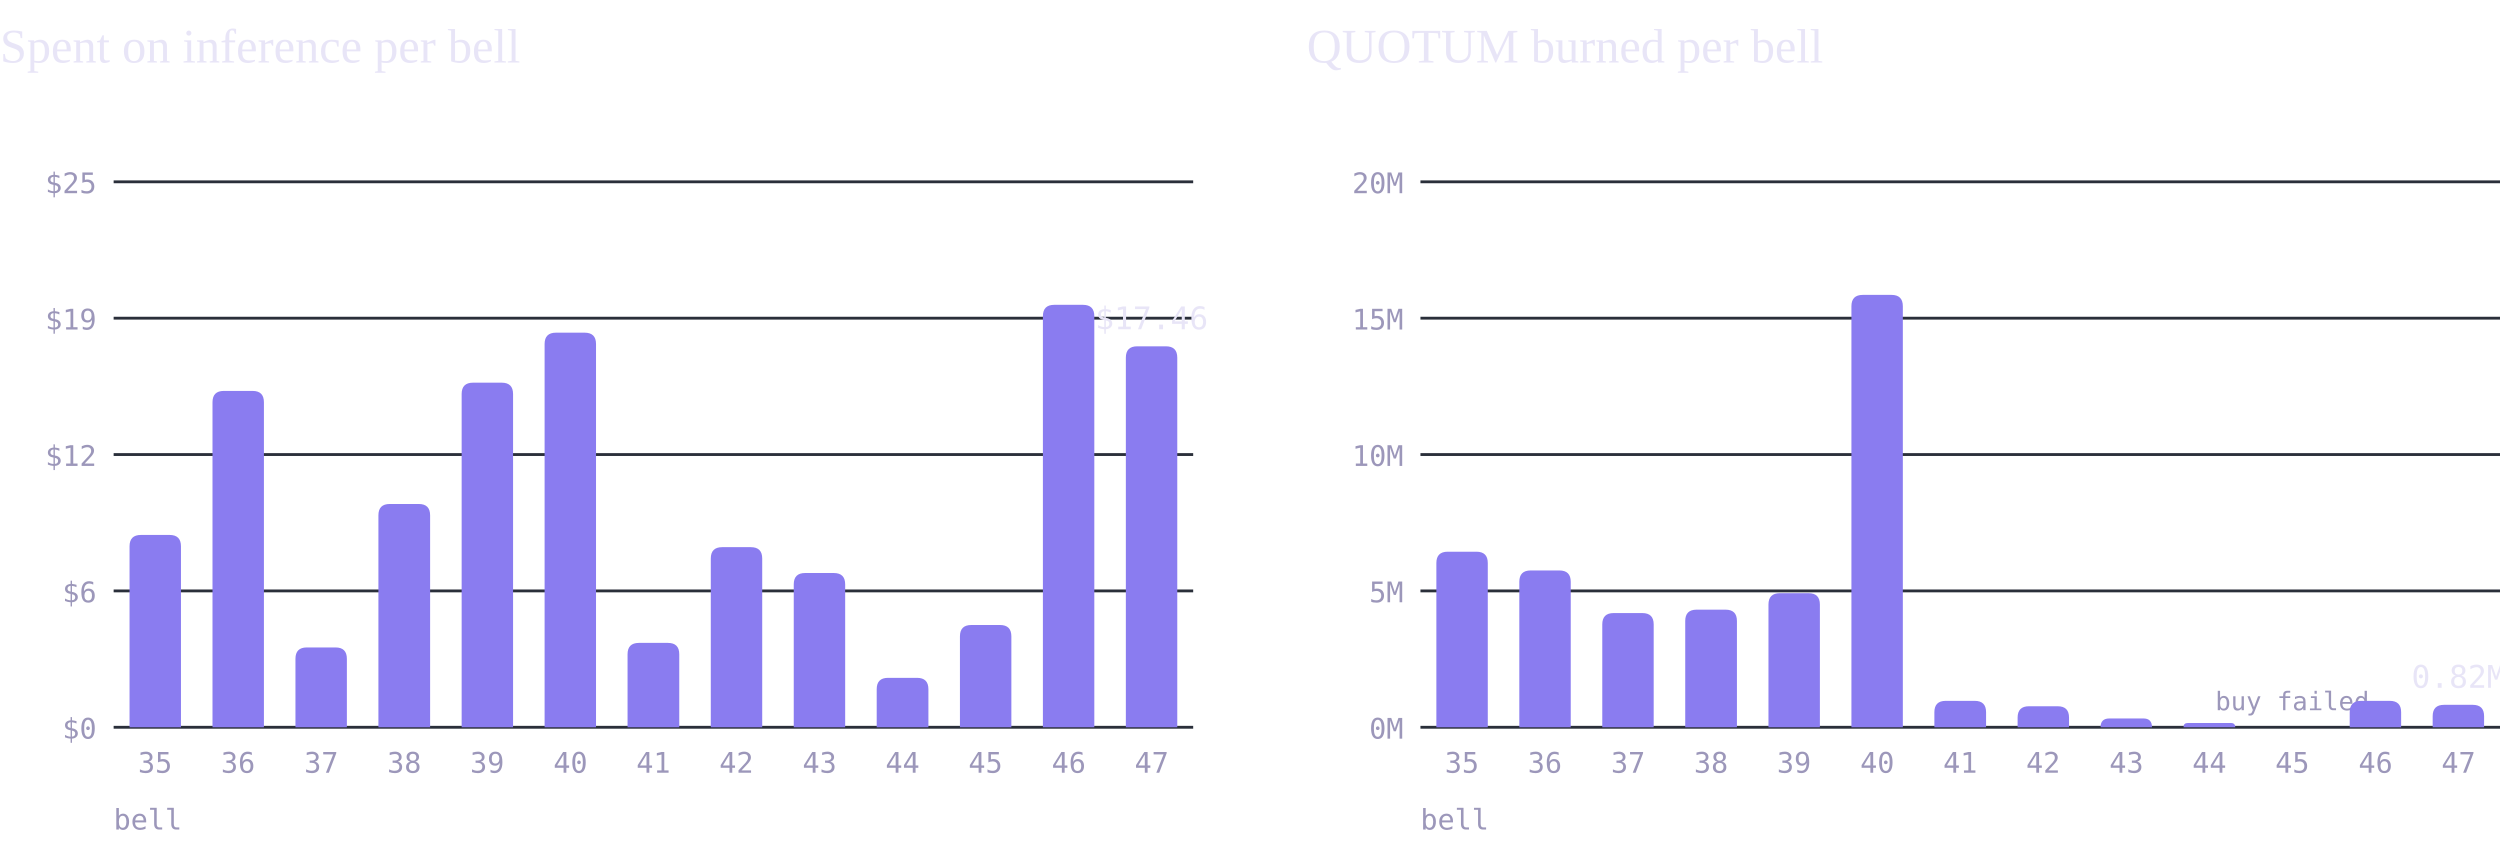
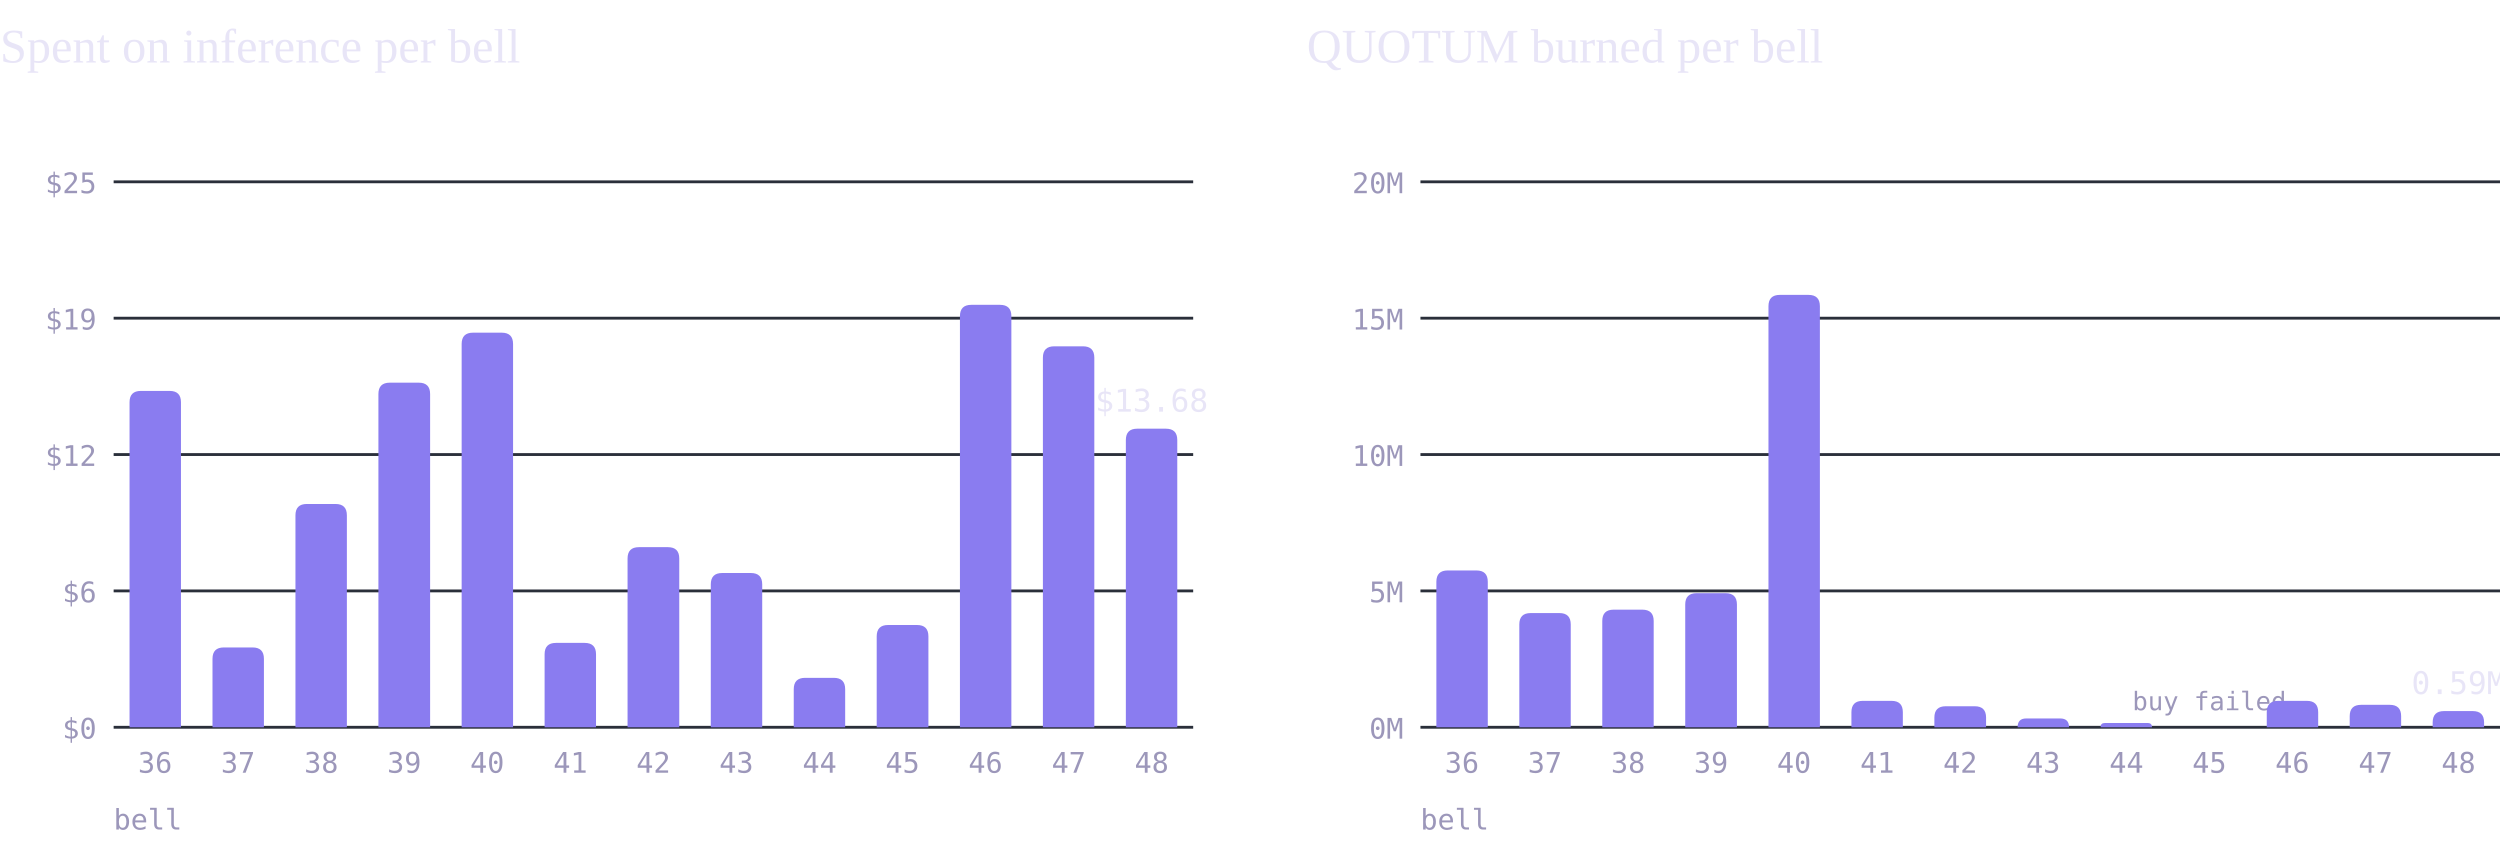
- <svg xmlns="http://www.w3.org/2000/svg" viewBox="0 0 880 300" width="880" height="300" role="img" aria-label="quotum bells 1 to 47: inference spent and QUOTUM burned per bell">
+ <svg xmlns="http://www.w3.org/2000/svg" viewBox="0 0 880 300" width="880" height="300" role="img" aria-label="quotum bells 1 to 48: inference spent and QUOTUM burned per bell">
  <text x="0" y="22" font-family="Georgia,'Times New Roman',serif" font-size="17" fill="#e8e5f7">Spent on inference per bell</text>
  <line x1="40" x2="420" y1="256.0" y2="256.0" stroke="#2a2f3a" stroke-width="1" />
  <text x="34" y="260.0" text-anchor="end" font-family="ui-monospace,SFMono-Regular,Menlo,monospace" font-size="10" fill="#9c97ba">$0</text>
  <line x1="40" x2="420" y1="208.0" y2="208.0" stroke="#2a2f3a" stroke-width="1" />
  <text x="34" y="212.0" text-anchor="end" font-family="ui-monospace,SFMono-Regular,Menlo,monospace" font-size="10" fill="#9c97ba">$6</text>
  <line x1="40" x2="420" y1="160.0" y2="160.0" stroke="#2a2f3a" stroke-width="1" />
  <text x="34" y="164.0" text-anchor="end" font-family="ui-monospace,SFMono-Regular,Menlo,monospace" font-size="10" fill="#9c97ba">$12</text>
  <line x1="40" x2="420" y1="112.0" y2="112.0" stroke="#2a2f3a" stroke-width="1" />
  <text x="34" y="116.0" text-anchor="end" font-family="ui-monospace,SFMono-Regular,Menlo,monospace" font-size="10" fill="#9c97ba">$19</text>
  <line x1="40" x2="420" y1="64.0" y2="64.0" stroke="#2a2f3a" stroke-width="1" />
  <text x="34" y="68.0" text-anchor="end" font-family="ui-monospace,SFMono-Regular,Menlo,monospace" font-size="10" fill="#9c97ba">$25</text>
-   <path d="M45.6,256.0 V192.3 Q45.6,188.3 49.6,188.3 H59.7 Q63.7,188.3 63.7,192.3 V256.0 Z" fill="#8a7cf0" />
-   <text x="54.6" y="272" text-anchor="middle" font-family="ui-monospace,SFMono-Regular,Menlo,monospace" font-size="10" fill="#9c97ba">35</text>
-   <path d="M74.8,256.0 V141.6 Q74.8,137.6 78.8,137.6 H88.9 Q92.9,137.6 92.9,141.6 V256.0 Z" fill="#8a7cf0" />
-   <text x="83.8" y="272" text-anchor="middle" font-family="ui-monospace,SFMono-Regular,Menlo,monospace" font-size="10" fill="#9c97ba">36</text>
-   <path d="M104.0,256.0 V231.9 Q104.0,227.9 108.0,227.9 H118.1 Q122.1,227.9 122.1,231.9 V256.0 Z" fill="#8a7cf0" />
-   <text x="113.1" y="272" text-anchor="middle" font-family="ui-monospace,SFMono-Regular,Menlo,monospace" font-size="10" fill="#9c97ba">37</text>
-   <path d="M133.2,256.0 V181.4 Q133.2,177.4 137.2,177.4 H147.4 Q151.4,177.4 151.4,181.4 V256.0 Z" fill="#8a7cf0" />
-   <text x="142.3" y="272" text-anchor="middle" font-family="ui-monospace,SFMono-Regular,Menlo,monospace" font-size="10" fill="#9c97ba">38</text>
-   <path d="M162.5,256.0 V138.7 Q162.5,134.7 166.5,134.7 H176.6 Q180.6,134.7 180.6,138.7 V256.0 Z" fill="#8a7cf0" />
-   <text x="171.5" y="272" text-anchor="middle" font-family="ui-monospace,SFMono-Regular,Menlo,monospace" font-size="10" fill="#9c97ba">39</text>
-   <path d="M191.7,256.0 V121.1 Q191.7,117.1 195.7,117.1 H205.8 Q209.8,117.1 209.8,121.1 V256.0 Z" fill="#8a7cf0" />
-   <text x="200.8" y="272" text-anchor="middle" font-family="ui-monospace,SFMono-Regular,Menlo,monospace" font-size="10" fill="#9c97ba">40</text>
-   <path d="M220.9,256.0 V230.3 Q220.9,226.3 224.9,226.3 H235.1 Q239.1,226.3 239.1,230.3 V256.0 Z" fill="#8a7cf0" />
-   <text x="230.0" y="272" text-anchor="middle" font-family="ui-monospace,SFMono-Regular,Menlo,monospace" font-size="10" fill="#9c97ba">41</text>
-   <path d="M250.2,256.0 V196.6 Q250.2,192.6 254.2,192.6 H264.3 Q268.3,192.6 268.3,196.6 V256.0 Z" fill="#8a7cf0" />
-   <text x="259.2" y="272" text-anchor="middle" font-family="ui-monospace,SFMono-Regular,Menlo,monospace" font-size="10" fill="#9c97ba">42</text>
-   <path d="M279.4,256.0 V205.7 Q279.4,201.7 283.4,201.7 H293.5 Q297.5,201.7 297.5,205.7 V256.0 Z" fill="#8a7cf0" />
-   <text x="288.5" y="272" text-anchor="middle" font-family="ui-monospace,SFMono-Regular,Menlo,monospace" font-size="10" fill="#9c97ba">43</text>
-   <path d="M308.6,256.0 V242.6 Q308.6,238.6 312.6,238.6 H322.8 Q326.8,238.6 326.8,242.6 V256.0 Z" fill="#8a7cf0" />
-   <text x="317.7" y="272" text-anchor="middle" font-family="ui-monospace,SFMono-Regular,Menlo,monospace" font-size="10" fill="#9c97ba">44</text>
-   <path d="M337.9,256.0 V224.0 Q337.9,220.0 341.9,220.0 H352.0 Q356.0,220.0 356.0,224.0 V256.0 Z" fill="#8a7cf0" />
-   <text x="346.9" y="272" text-anchor="middle" font-family="ui-monospace,SFMono-Regular,Menlo,monospace" font-size="10" fill="#9c97ba">45</text>
-   <path d="M367.1,256.0 V111.3 Q367.1,107.3 371.1,107.3 H381.2 Q385.2,107.3 385.2,111.3 V256.0 Z" fill="#8a7cf0" />
-   <text x="376.2" y="272" text-anchor="middle" font-family="ui-monospace,SFMono-Regular,Menlo,monospace" font-size="10" fill="#9c97ba">46</text>
-   <path d="M396.3,256.0 V125.9 Q396.3,121.9 400.3,121.9 H410.4 Q414.4,121.9 414.4,125.9 V256.0 Z" fill="#8a7cf0" />
-   <text x="405.4" y="272" text-anchor="middle" font-family="ui-monospace,SFMono-Regular,Menlo,monospace" font-size="10" fill="#9c97ba">47</text>
-   <text x="405.4" y="115.9" text-anchor="middle" font-family="ui-monospace,SFMono-Regular,Menlo,monospace" font-size="11" fill="#e8e5f7">$17.46</text>
+   <path d="M45.6,256.0 V141.6 Q45.6,137.6 49.6,137.6 H59.7 Q63.7,137.6 63.7,141.6 V256.0 Z" fill="#8a7cf0" />
+   <text x="54.6" y="272" text-anchor="middle" font-family="ui-monospace,SFMono-Regular,Menlo,monospace" font-size="10" fill="#9c97ba">36</text>
+   <path d="M74.8,256.0 V231.9 Q74.8,227.9 78.8,227.9 H88.9 Q92.9,227.9 92.9,231.9 V256.0 Z" fill="#8a7cf0" />
+   <text x="83.8" y="272" text-anchor="middle" font-family="ui-monospace,SFMono-Regular,Menlo,monospace" font-size="10" fill="#9c97ba">37</text>
+   <path d="M104.0,256.0 V181.4 Q104.0,177.4 108.0,177.4 H118.1 Q122.1,177.4 122.1,181.4 V256.0 Z" fill="#8a7cf0" />
+   <text x="113.1" y="272" text-anchor="middle" font-family="ui-monospace,SFMono-Regular,Menlo,monospace" font-size="10" fill="#9c97ba">38</text>
+   <path d="M133.2,256.0 V138.7 Q133.2,134.7 137.2,134.7 H147.4 Q151.4,134.7 151.4,138.7 V256.0 Z" fill="#8a7cf0" />
+   <text x="142.3" y="272" text-anchor="middle" font-family="ui-monospace,SFMono-Regular,Menlo,monospace" font-size="10" fill="#9c97ba">39</text>
+   <path d="M162.5,256.0 V121.1 Q162.5,117.1 166.5,117.1 H176.6 Q180.6,117.1 180.6,121.1 V256.0 Z" fill="#8a7cf0" />
+   <text x="171.5" y="272" text-anchor="middle" font-family="ui-monospace,SFMono-Regular,Menlo,monospace" font-size="10" fill="#9c97ba">40</text>
+   <path d="M191.7,256.0 V230.3 Q191.7,226.3 195.7,226.3 H205.8 Q209.8,226.3 209.8,230.3 V256.0 Z" fill="#8a7cf0" />
+   <text x="200.8" y="272" text-anchor="middle" font-family="ui-monospace,SFMono-Regular,Menlo,monospace" font-size="10" fill="#9c97ba">41</text>
+   <path d="M220.9,256.0 V196.6 Q220.9,192.6 224.9,192.6 H235.1 Q239.1,192.6 239.1,196.6 V256.0 Z" fill="#8a7cf0" />
+   <text x="230.0" y="272" text-anchor="middle" font-family="ui-monospace,SFMono-Regular,Menlo,monospace" font-size="10" fill="#9c97ba">42</text>
+   <path d="M250.2,256.0 V205.7 Q250.2,201.7 254.2,201.7 H264.3 Q268.3,201.7 268.3,205.7 V256.0 Z" fill="#8a7cf0" />
+   <text x="259.2" y="272" text-anchor="middle" font-family="ui-monospace,SFMono-Regular,Menlo,monospace" font-size="10" fill="#9c97ba">43</text>
+   <path d="M279.4,256.0 V242.6 Q279.4,238.6 283.4,238.6 H293.5 Q297.5,238.6 297.5,242.6 V256.0 Z" fill="#8a7cf0" />
+   <text x="288.5" y="272" text-anchor="middle" font-family="ui-monospace,SFMono-Regular,Menlo,monospace" font-size="10" fill="#9c97ba">44</text>
+   <path d="M308.6,256.0 V224.0 Q308.6,220.0 312.6,220.0 H322.8 Q326.8,220.0 326.8,224.0 V256.0 Z" fill="#8a7cf0" />
+   <text x="317.7" y="272" text-anchor="middle" font-family="ui-monospace,SFMono-Regular,Menlo,monospace" font-size="10" fill="#9c97ba">45</text>
+   <path d="M337.9,256.0 V111.3 Q337.9,107.3 341.9,107.3 H352.0 Q356.0,107.3 356.0,111.3 V256.0 Z" fill="#8a7cf0" />
+   <text x="346.9" y="272" text-anchor="middle" font-family="ui-monospace,SFMono-Regular,Menlo,monospace" font-size="10" fill="#9c97ba">46</text>
+   <path d="M367.1,256.0 V125.9 Q367.1,121.9 371.1,121.9 H381.2 Q385.2,121.9 385.2,125.9 V256.0 Z" fill="#8a7cf0" />
+   <text x="376.2" y="272" text-anchor="middle" font-family="ui-monospace,SFMono-Regular,Menlo,monospace" font-size="10" fill="#9c97ba">47</text>
+   <path d="M396.3,256.0 V154.9 Q396.3,150.9 400.3,150.9 H410.4 Q414.4,150.9 414.4,154.9 V256.0 Z" fill="#8a7cf0" />
+   <text x="405.4" y="272" text-anchor="middle" font-family="ui-monospace,SFMono-Regular,Menlo,monospace" font-size="10" fill="#9c97ba">48</text>
+   <text x="405.4" y="144.9" text-anchor="middle" font-family="ui-monospace,SFMono-Regular,Menlo,monospace" font-size="11" fill="#e8e5f7">$13.68</text>
  <text x="40" y="292" font-family="ui-monospace,SFMono-Regular,Menlo,monospace" font-size="10" fill="#9c97ba">bell</text>
  <text x="460" y="22" font-family="Georgia,'Times New Roman',serif" font-size="17" fill="#e8e5f7">QUOTUM burned per bell</text>
  <line x1="500" x2="880" y1="256.0" y2="256.0" stroke="#2a2f3a" stroke-width="1" />
  <text x="494" y="260.0" text-anchor="end" font-family="ui-monospace,SFMono-Regular,Menlo,monospace" font-size="10" fill="#9c97ba">0M</text>
  <line x1="500" x2="880" y1="208.0" y2="208.0" stroke="#2a2f3a" stroke-width="1" />
  <text x="494" y="212.0" text-anchor="end" font-family="ui-monospace,SFMono-Regular,Menlo,monospace" font-size="10" fill="#9c97ba">5M</text>
  <line x1="500" x2="880" y1="160.0" y2="160.0" stroke="#2a2f3a" stroke-width="1" />
  <text x="494" y="164.0" text-anchor="end" font-family="ui-monospace,SFMono-Regular,Menlo,monospace" font-size="10" fill="#9c97ba">10M</text>
  <line x1="500" x2="880" y1="112.0" y2="112.0" stroke="#2a2f3a" stroke-width="1" />
  <text x="494" y="116.0" text-anchor="end" font-family="ui-monospace,SFMono-Regular,Menlo,monospace" font-size="10" fill="#9c97ba">15M</text>
  <line x1="500" x2="880" y1="64.0" y2="64.0" stroke="#2a2f3a" stroke-width="1" />
  <text x="494" y="68.0" text-anchor="end" font-family="ui-monospace,SFMono-Regular,Menlo,monospace" font-size="10" fill="#9c97ba">20M</text>
-   <path d="M505.6,256.0 V198.2 Q505.6,194.2 509.6,194.2 H519.7 Q523.7,194.2 523.7,198.2 V256.0 Z" fill="#8a7cf0" />
-   <text x="514.6" y="272" text-anchor="middle" font-family="ui-monospace,SFMono-Regular,Menlo,monospace" font-size="10" fill="#9c97ba">35</text>
-   <path d="M534.8,256.0 V204.8 Q534.8,200.8 538.8,200.8 H548.9 Q552.9,200.8 552.9,204.8 V256.0 Z" fill="#8a7cf0" />
-   <text x="543.8" y="272" text-anchor="middle" font-family="ui-monospace,SFMono-Regular,Menlo,monospace" font-size="10" fill="#9c97ba">36</text>
-   <path d="M564.0,256.0 V219.8 Q564.0,215.8 568.0,215.8 H578.1 Q582.1,215.8 582.1,219.8 V256.0 Z" fill="#8a7cf0" />
-   <text x="573.1" y="272" text-anchor="middle" font-family="ui-monospace,SFMono-Regular,Menlo,monospace" font-size="10" fill="#9c97ba">37</text>
-   <path d="M593.2,256.0 V218.6 Q593.2,214.6 597.2,214.6 H607.4 Q611.4,214.6 611.4,218.6 V256.0 Z" fill="#8a7cf0" />
-   <text x="602.3" y="272" text-anchor="middle" font-family="ui-monospace,SFMono-Regular,Menlo,monospace" font-size="10" fill="#9c97ba">38</text>
-   <path d="M622.5,256.0 V212.8 Q622.5,208.8 626.5,208.8 H636.6 Q640.6,208.8 640.6,212.8 V256.0 Z" fill="#8a7cf0" />
-   <text x="631.5" y="272" text-anchor="middle" font-family="ui-monospace,SFMono-Regular,Menlo,monospace" font-size="10" fill="#9c97ba">39</text>
-   <path d="M651.7,256.0 V107.8 Q651.7,103.8 655.7,103.8 H665.8 Q669.8,103.8 669.8,107.8 V256.0 Z" fill="#8a7cf0" />
-   <text x="660.8" y="272" text-anchor="middle" font-family="ui-monospace,SFMono-Regular,Menlo,monospace" font-size="10" fill="#9c97ba">40</text>
-   <path d="M680.9,256.0 V250.7 Q680.9,246.7 684.9,246.7 H695.1 Q699.1,246.7 699.1,250.7 V256.0 Z" fill="#8a7cf0" />
-   <text x="690.0" y="272" text-anchor="middle" font-family="ui-monospace,SFMono-Regular,Menlo,monospace" font-size="10" fill="#9c97ba">41</text>
-   <path d="M710.2,256.0 V252.6 Q710.2,248.6 714.2,248.6 H724.3 Q728.3,248.6 728.3,252.6 V256.0 Z" fill="#8a7cf0" />
-   <text x="719.2" y="272" text-anchor="middle" font-family="ui-monospace,SFMono-Regular,Menlo,monospace" font-size="10" fill="#9c97ba">42</text>
-   <path d="M739.4,256.0 V256.0 Q739.4,252.9 742.5,252.9 H754.5 Q757.5,252.9 757.5,256.0 V256.0 Z" fill="#8a7cf0" />
-   <text x="748.5" y="272" text-anchor="middle" font-family="ui-monospace,SFMono-Regular,Menlo,monospace" font-size="10" fill="#9c97ba">43</text>
-   <path d="M768.6,256.0 V256.0 Q768.6,254.5 770.1,254.5 H785.3 Q786.8,254.5 786.8,256.0 V256.0 Z" fill="#8a7cf0" />
-   <text x="777.7" y="272" text-anchor="middle" font-family="ui-monospace,SFMono-Regular,Menlo,monospace" font-size="10" fill="#9c97ba">44</text>
-   <text x="806.9" y="272" text-anchor="middle" font-family="ui-monospace,SFMono-Regular,Menlo,monospace" font-size="10" fill="#9c97ba">45</text>
-   <text x="806.9" y="250" text-anchor="middle" font-family="ui-monospace,SFMono-Regular,Menlo,monospace" font-size="9" fill="#9c97ba">buy failed</text>
-   <path d="M827.1,256.0 V250.7 Q827.1,246.7 831.1,246.7 H841.2 Q845.2,246.7 845.2,250.7 V256.0 Z" fill="#8a7cf0" />
-   <text x="836.2" y="272" text-anchor="middle" font-family="ui-monospace,SFMono-Regular,Menlo,monospace" font-size="10" fill="#9c97ba">46</text>
-   <path d="M856.3,256.0 V252.1 Q856.3,248.1 860.3,248.1 H870.4 Q874.4,248.1 874.4,252.1 V256.0 Z" fill="#8a7cf0" />
-   <text x="865.4" y="272" text-anchor="middle" font-family="ui-monospace,SFMono-Regular,Menlo,monospace" font-size="10" fill="#9c97ba">47</text>
-   <text x="865.4" y="242.1" text-anchor="middle" font-family="ui-monospace,SFMono-Regular,Menlo,monospace" font-size="11" fill="#e8e5f7">0.82M</text>
+   <path d="M505.6,256.0 V204.8 Q505.6,200.8 509.6,200.8 H519.7 Q523.7,200.8 523.7,204.8 V256.0 Z" fill="#8a7cf0" />
+   <text x="514.6" y="272" text-anchor="middle" font-family="ui-monospace,SFMono-Regular,Menlo,monospace" font-size="10" fill="#9c97ba">36</text>
+   <path d="M534.8,256.0 V219.8 Q534.8,215.8 538.8,215.8 H548.9 Q552.9,215.8 552.9,219.8 V256.0 Z" fill="#8a7cf0" />
+   <text x="543.8" y="272" text-anchor="middle" font-family="ui-monospace,SFMono-Regular,Menlo,monospace" font-size="10" fill="#9c97ba">37</text>
+   <path d="M564.0,256.0 V218.6 Q564.0,214.6 568.0,214.6 H578.1 Q582.1,214.6 582.1,218.6 V256.0 Z" fill="#8a7cf0" />
+   <text x="573.1" y="272" text-anchor="middle" font-family="ui-monospace,SFMono-Regular,Menlo,monospace" font-size="10" fill="#9c97ba">38</text>
+   <path d="M593.2,256.0 V212.8 Q593.2,208.8 597.2,208.8 H607.4 Q611.4,208.8 611.4,212.8 V256.0 Z" fill="#8a7cf0" />
+   <text x="602.3" y="272" text-anchor="middle" font-family="ui-monospace,SFMono-Regular,Menlo,monospace" font-size="10" fill="#9c97ba">39</text>
+   <path d="M622.5,256.0 V107.8 Q622.5,103.8 626.5,103.8 H636.6 Q640.6,103.8 640.6,107.8 V256.0 Z" fill="#8a7cf0" />
+   <text x="631.5" y="272" text-anchor="middle" font-family="ui-monospace,SFMono-Regular,Menlo,monospace" font-size="10" fill="#9c97ba">40</text>
+   <path d="M651.7,256.0 V250.7 Q651.7,246.7 655.7,246.7 H665.8 Q669.8,246.7 669.8,250.7 V256.0 Z" fill="#8a7cf0" />
+   <text x="660.8" y="272" text-anchor="middle" font-family="ui-monospace,SFMono-Regular,Menlo,monospace" font-size="10" fill="#9c97ba">41</text>
+   <path d="M680.9,256.0 V252.6 Q680.9,248.6 684.9,248.6 H695.1 Q699.1,248.6 699.1,252.6 V256.0 Z" fill="#8a7cf0" />
+   <text x="690.0" y="272" text-anchor="middle" font-family="ui-monospace,SFMono-Regular,Menlo,monospace" font-size="10" fill="#9c97ba">42</text>
+   <path d="M710.2,256.0 V256.0 Q710.2,252.9 713.2,252.9 H725.2 Q728.3,252.9 728.3,256.0 V256.0 Z" fill="#8a7cf0" />
+   <text x="719.2" y="272" text-anchor="middle" font-family="ui-monospace,SFMono-Regular,Menlo,monospace" font-size="10" fill="#9c97ba">43</text>
+   <path d="M739.4,256.0 V256.0 Q739.4,254.5 740.9,254.5 H756.0 Q757.5,254.5 757.5,256.0 V256.0 Z" fill="#8a7cf0" />
+   <text x="748.5" y="272" text-anchor="middle" font-family="ui-monospace,SFMono-Regular,Menlo,monospace" font-size="10" fill="#9c97ba">44</text>
+   <text x="777.7" y="272" text-anchor="middle" font-family="ui-monospace,SFMono-Regular,Menlo,monospace" font-size="10" fill="#9c97ba">45</text>
+   <text x="777.7" y="250" text-anchor="middle" font-family="ui-monospace,SFMono-Regular,Menlo,monospace" font-size="9" fill="#9c97ba">buy failed</text>
+   <path d="M797.9,256.0 V250.7 Q797.9,246.7 801.9,246.7 H812.0 Q816.0,246.7 816.0,250.7 V256.0 Z" fill="#8a7cf0" />
+   <text x="806.9" y="272" text-anchor="middle" font-family="ui-monospace,SFMono-Regular,Menlo,monospace" font-size="10" fill="#9c97ba">46</text>
+   <path d="M827.1,256.0 V252.1 Q827.1,248.1 831.1,248.1 H841.2 Q845.2,248.1 845.2,252.1 V256.0 Z" fill="#8a7cf0" />
+   <text x="836.2" y="272" text-anchor="middle" font-family="ui-monospace,SFMono-Regular,Menlo,monospace" font-size="10" fill="#9c97ba">47</text>
+   <path d="M856.3,256.0 V254.3 Q856.3,250.3 860.3,250.3 H870.4 Q874.4,250.3 874.4,254.3 V256.0 Z" fill="#8a7cf0" />
+   <text x="865.4" y="272" text-anchor="middle" font-family="ui-monospace,SFMono-Regular,Menlo,monospace" font-size="10" fill="#9c97ba">48</text>
+   <text x="865.4" y="244.3" text-anchor="middle" font-family="ui-monospace,SFMono-Regular,Menlo,monospace" font-size="11" fill="#e8e5f7">0.59M</text>
  <text x="500" y="292" font-family="ui-monospace,SFMono-Regular,Menlo,monospace" font-size="10" fill="#9c97ba">bell</text>
</svg>
